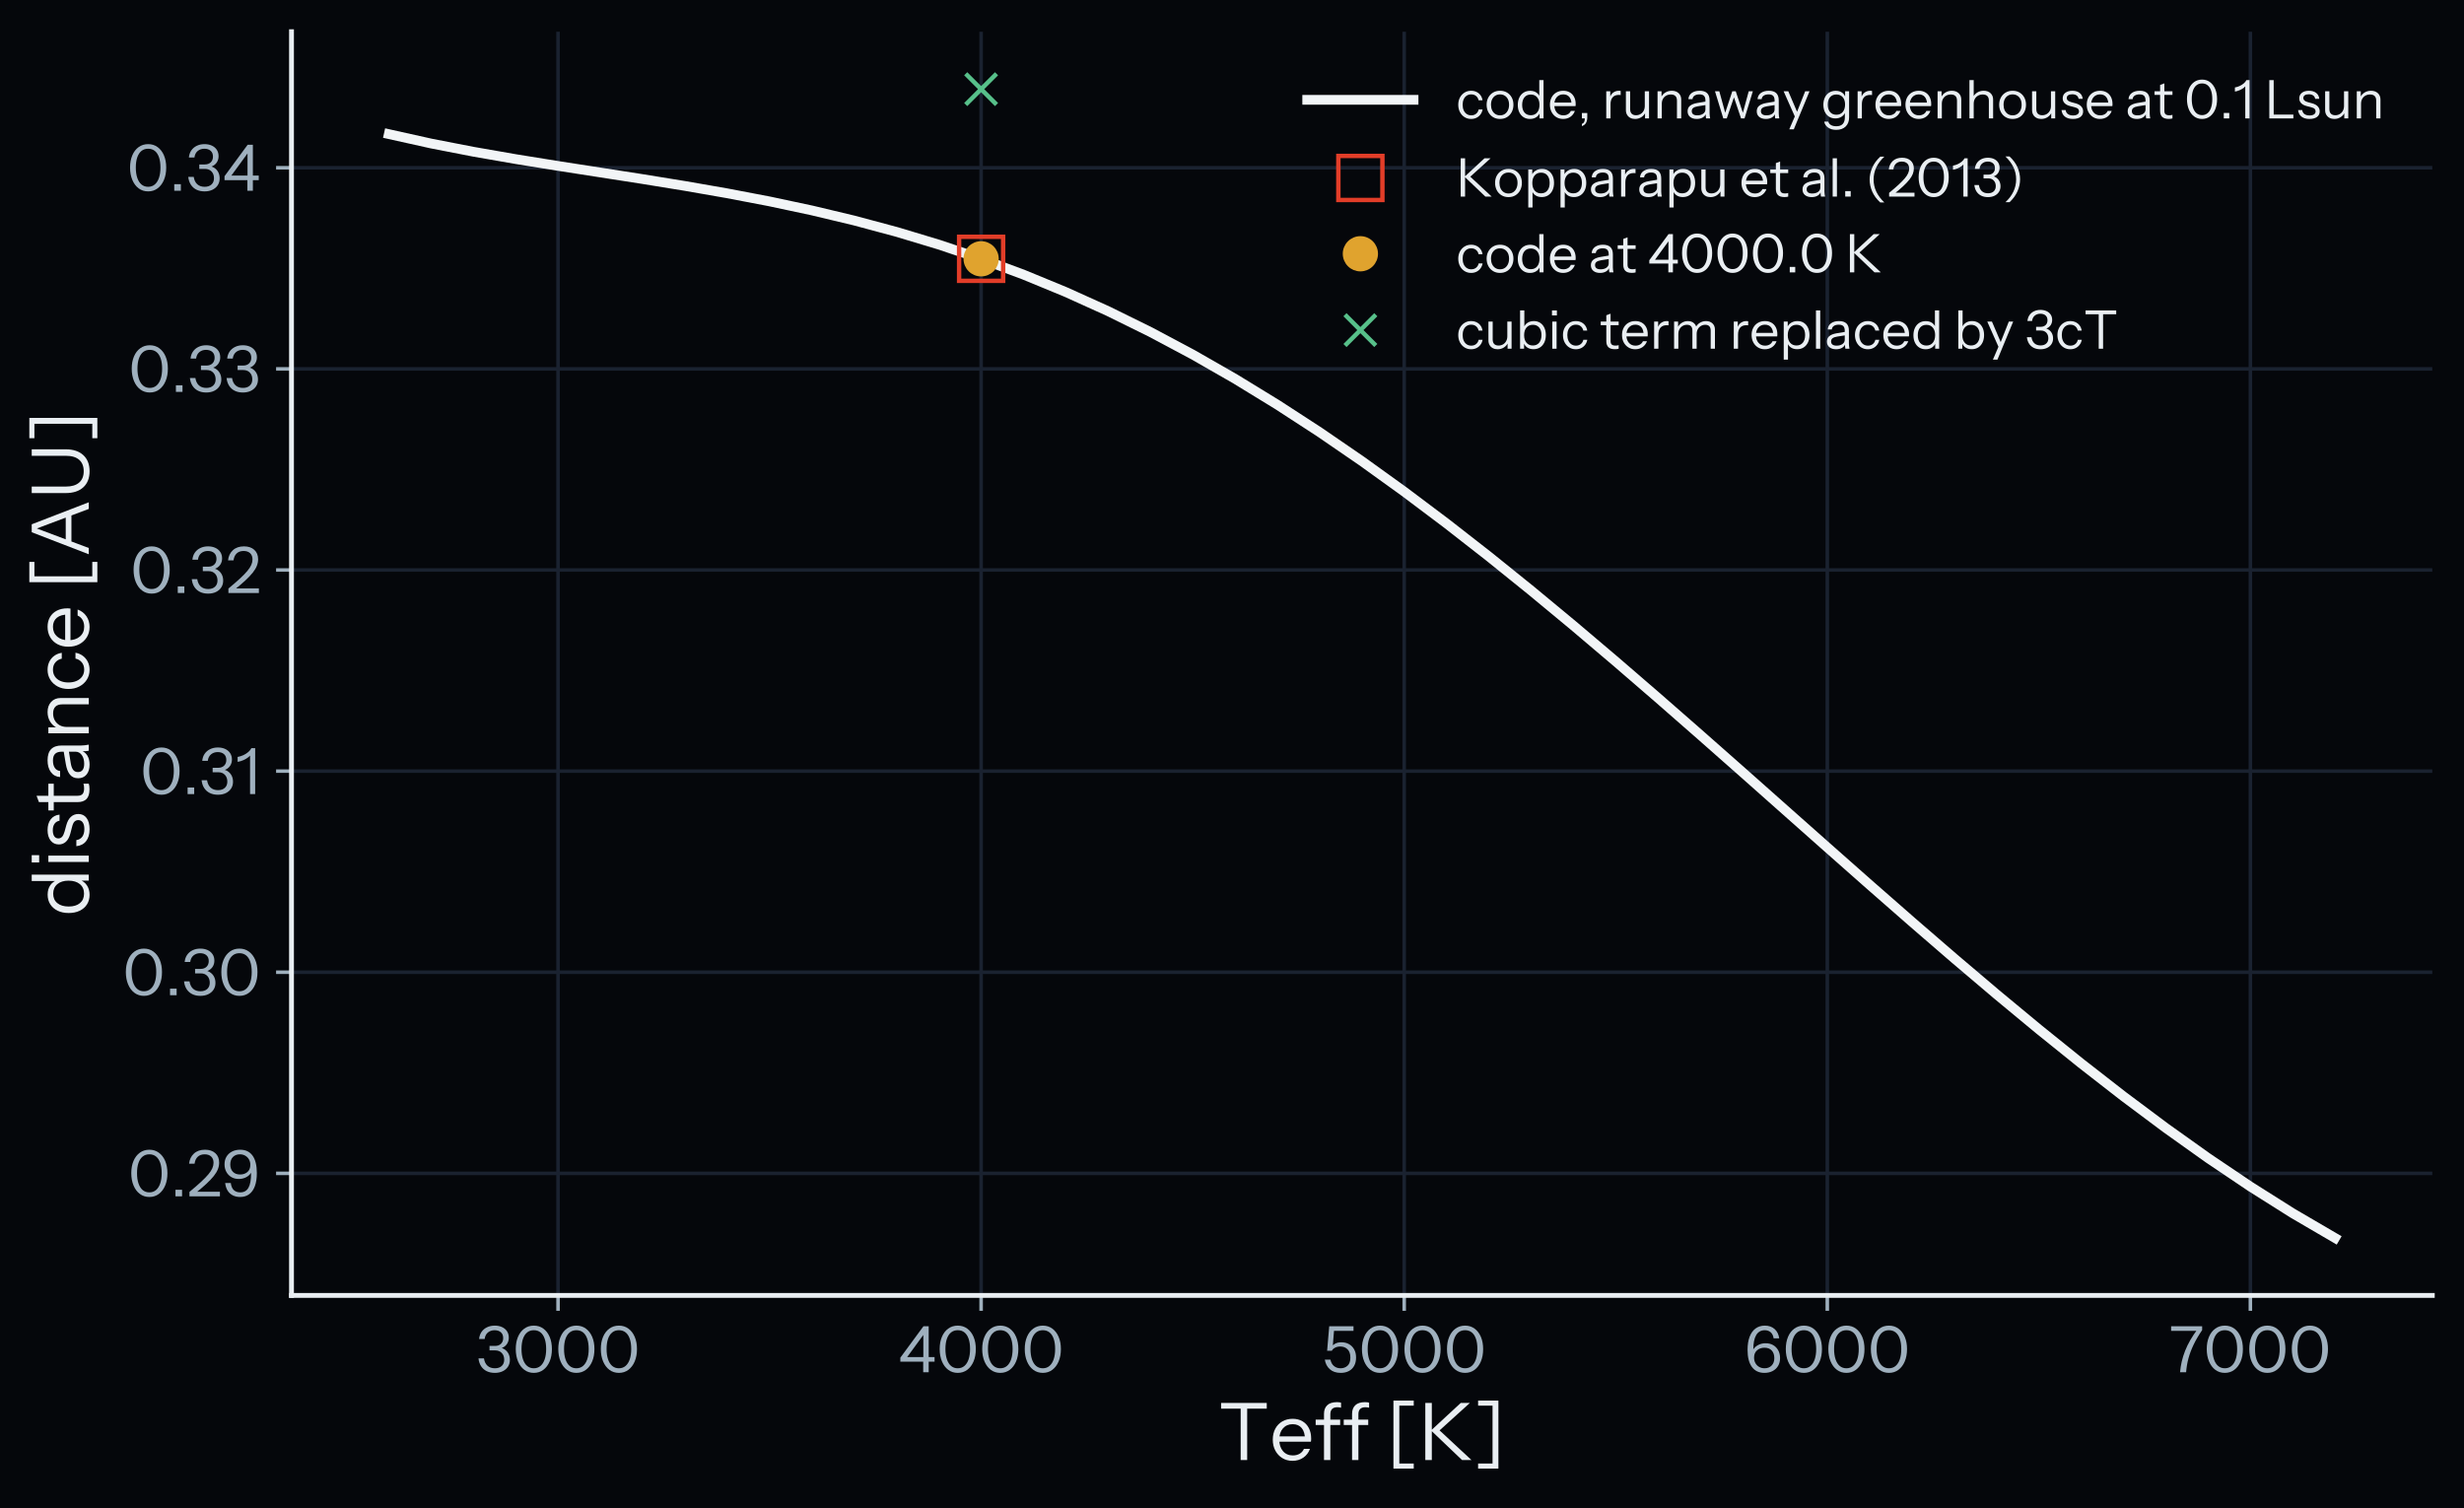
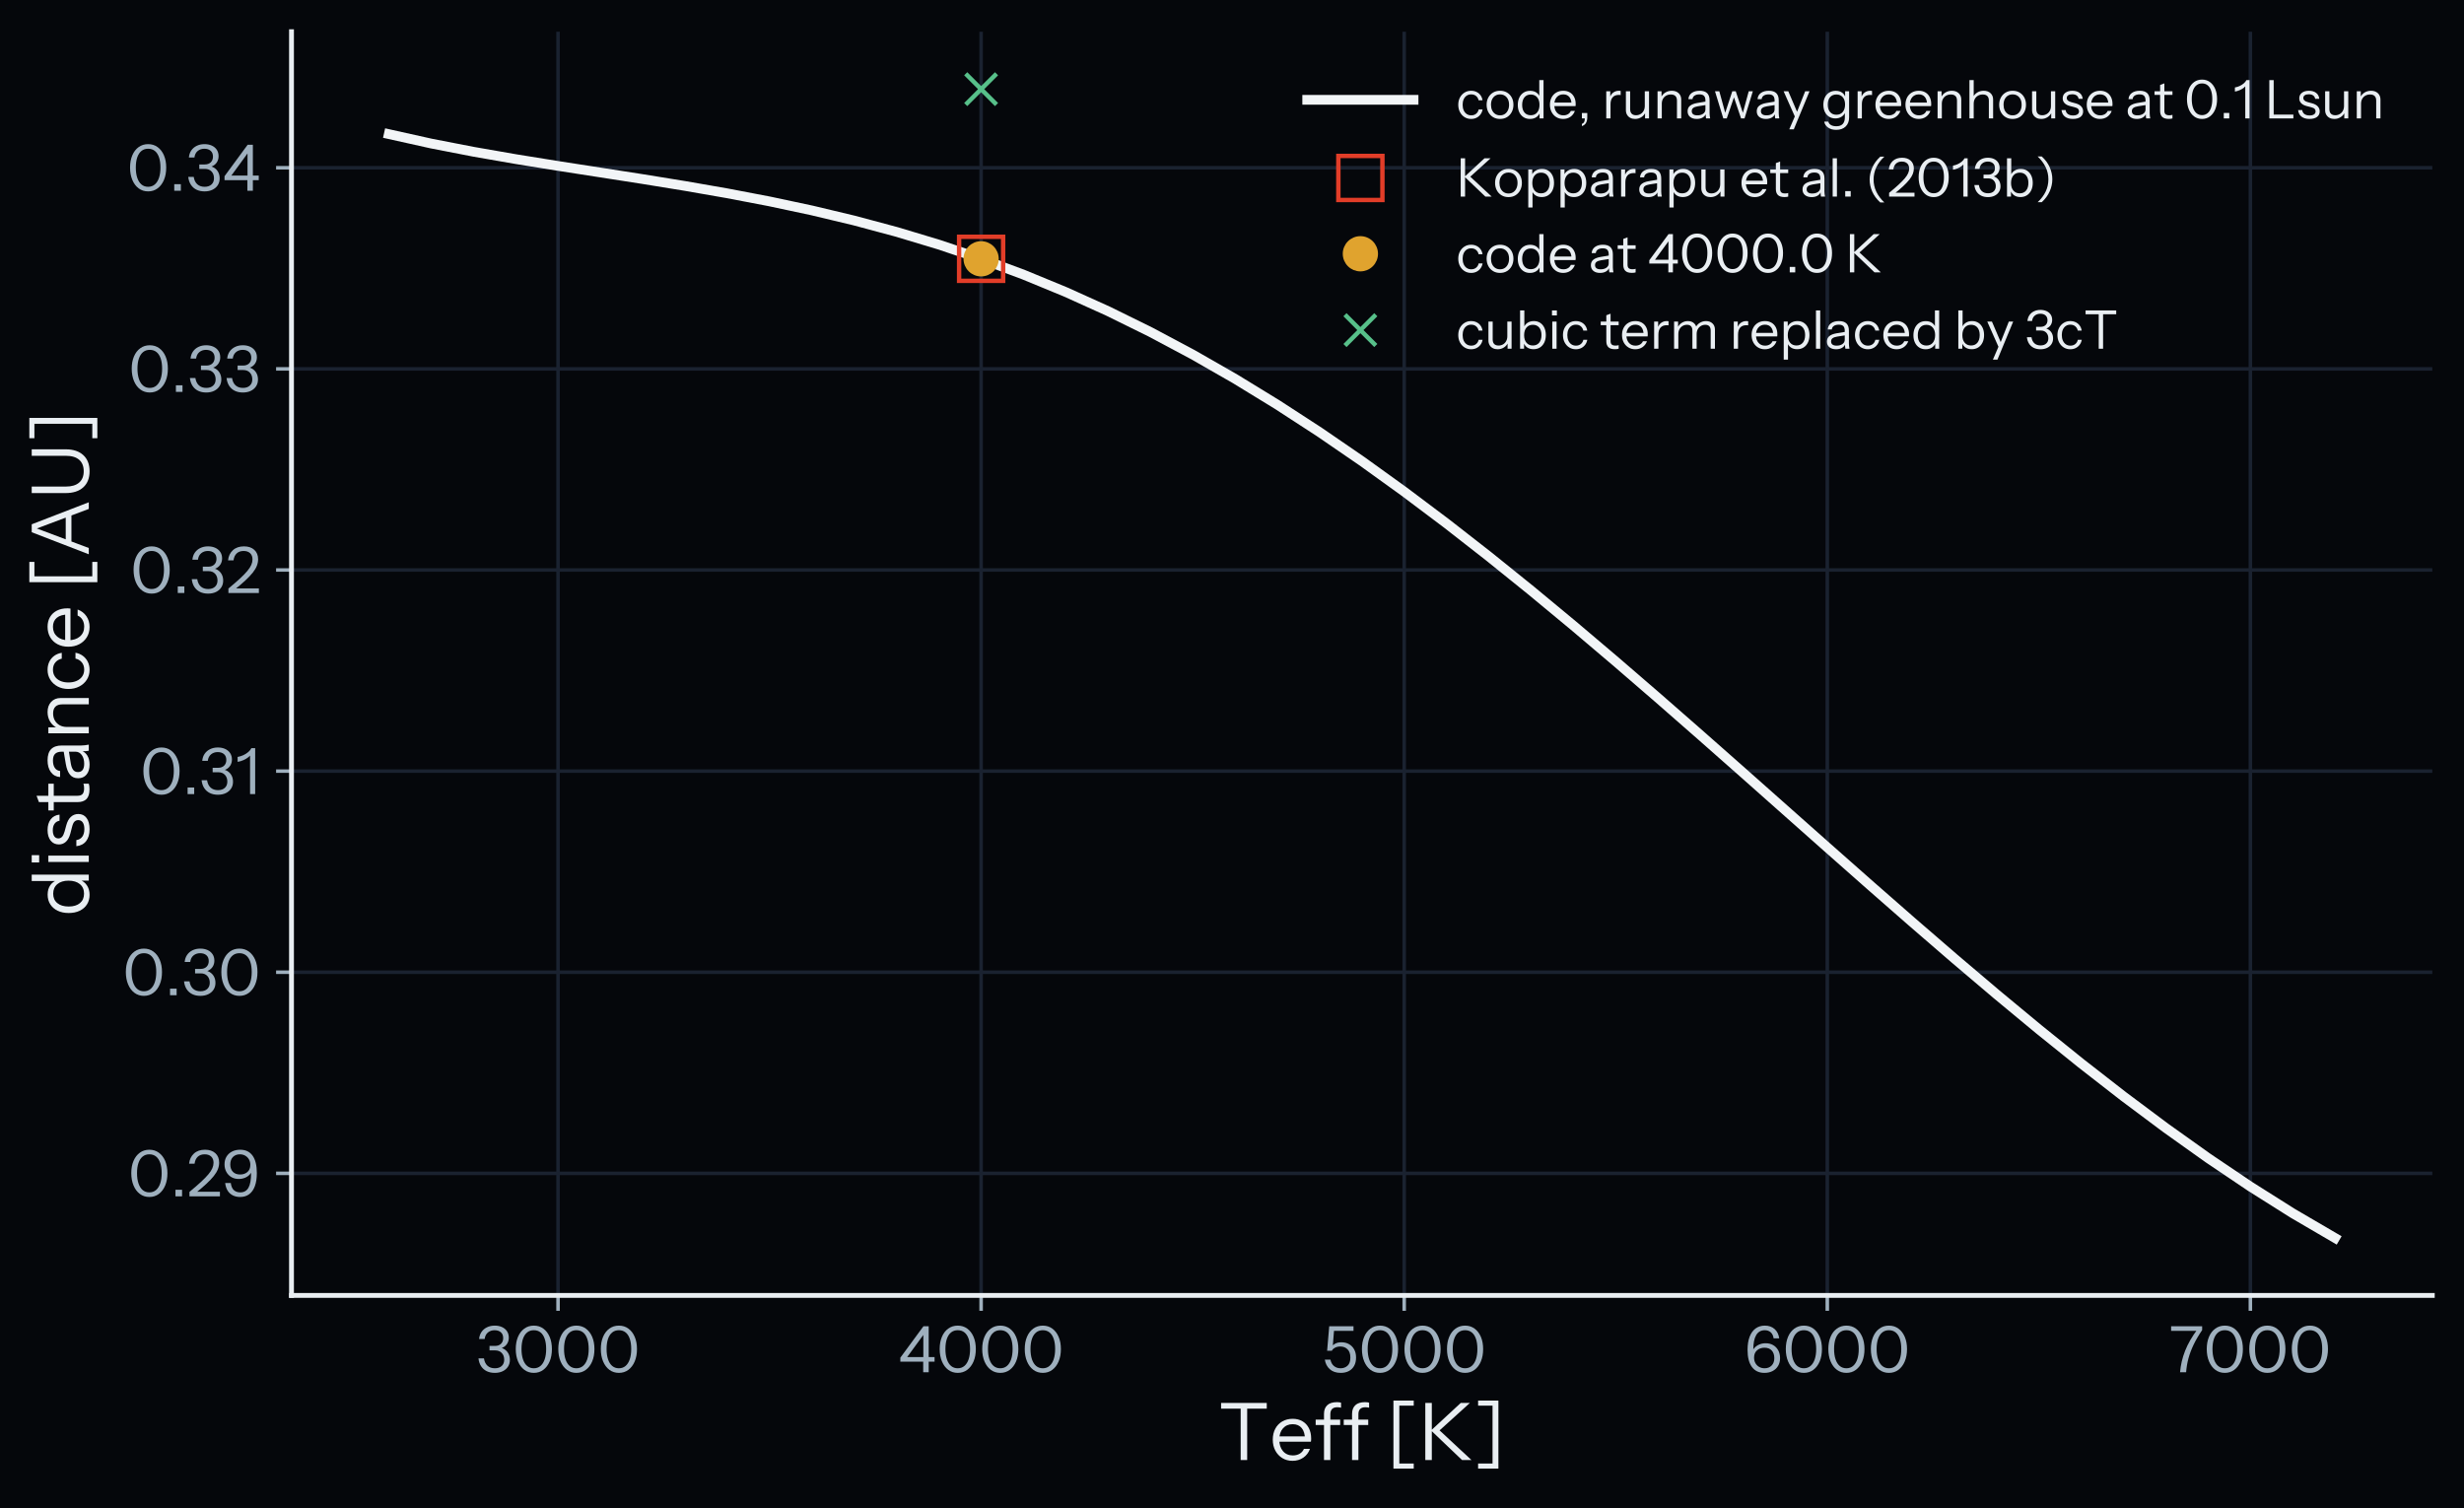
<svg xmlns="http://www.w3.org/2000/svg" xmlns:xlink="http://www.w3.org/1999/xlink" width="559.445pt" height="342.379pt" viewBox="0 0 559.445 342.379" version="1.1">
  <defs>
    <style type="text/css">*{stroke-linejoin: round; stroke-linecap: butt}</style>
  </defs>
  <g id="figure_1">
    <g id="patch_1">
      <path d="M 0 342.379  L 559.445 342.379  L 559.445 0  L 0 0  z " style="fill: #05070b" />
    </g>
    <g id="axes_1">
      <g id="patch_2">
        <path d="M 66.184 294.116  L 552.245 294.116  L 552.245 7.2  L 66.184 7.2  z " style="fill: #05070b" />
      </g>
      <g id="matplotlib.axis_1">
        <g id="xtick_1">
          <g id="line2d_1">
            <path d="M 126.701 294.116  L 126.701 7.2  " clip-path="url(#pb3c21db58e)" style="fill: none; stroke: #1a2230; stroke-width: 0.8; stroke-linecap: square" />
          </g>
          <g id="line2d_2">
            <defs>
              <path id="m2e974000b8" d="M 0 0  L 0 3.5  " style="stroke: #9fb0be; stroke-width: 0.8" />
            </defs>
            <g>
              <use xlink:href="#m2e974000b8" x="126.701" y="294.116" style="fill: #9fb0be; stroke: #9fb0be; stroke-width: 0.8" />
            </g>
          </g>
          <g id="text_1">
            <g style="fill: #9fb0be" transform="translate(108.0551 311.5564) scale(0.145 -0.145)">
              <defs>
                <path id="InstrumentSans-Regular-33" d="M 1894 -64  Q 1434 -64 1085 105  Q 736 275 521 601  Q 307 928 256 1389  L 806 1389  Q 877 909 1158 653  Q 1440 397 1901 397  Q 2336 397 2585 627  Q 2835 858 2835 1254  Q 2835 1670 2592 1929  Q 2349 2189 1939 2189  L 1363 2189  L 1363 2637  L 1920 2637  Q 2291 2637 2512 2851  Q 2733 3066 2733 3424  Q 2733 3802 2499 4006  Q 2266 4211 1869 4211  Q 1478 4211 1203 3984  Q 928 3757 877 3334  L 320 3334  Q 358 3744 563 4041  Q 768 4339 1110 4505  Q 1453 4672 1882 4672  Q 2298 4672 2618 4525  Q 2938 4378 3117 4106  Q 3296 3834 3296 3469  Q 3296 3142 3149 2892  Q 3002 2643 2749 2502  Q 2496 2362 2170 2362  L 2131 2496  Q 2522 2496 2806 2333  Q 3091 2170 3248 1888  Q 3405 1606 3405 1235  Q 3405 851 3213 556  Q 3021 262 2681 99  Q 2342 -64 1894 -64  z " transform="scale(0.015625)" />
                <path id="InstrumentSans-Regular-30" d="M 2131 -64  Q 1587 -64 1180 240  Q 774 544 547 1085  Q 320 1626 320 2323  Q 320 3021 544 3549  Q 768 4077 1177 4374  Q 1587 4672 2131 4672  Q 2675 4672 3081 4374  Q 3488 4077 3715 3549  Q 3942 3021 3942 2323  Q 3942 1619 3715 1081  Q 3488 544 3081 240  Q 2675 -64 2131 -64  z M 2131 397  Q 2522 397 2797 630  Q 3072 864 3219 1296  Q 3366 1728 3366 2330  Q 3366 2925 3222 3347  Q 3078 3770 2803 3990  Q 2528 4211 2131 4211  Q 1734 4211 1459 3987  Q 1184 3763 1040 3344  Q 896 2925 896 2330  Q 896 1728 1043 1293  Q 1190 858 1465 627  Q 1741 397 2131 397  z " transform="scale(0.015625)" />
              </defs>
              <use xlink:href="#InstrumentSans-Regular-33" />
              <use xlink:href="#InstrumentSans-Regular-30" transform="translate(57.39999 0)" />
              <use xlink:href="#InstrumentSans-Regular-30" transform="translate(124 0)" />
              <use xlink:href="#InstrumentSans-Regular-30" transform="translate(190.6 0)" />
            </g>
          </g>
        </g>
        <g id="xtick_2">
          <g id="line2d_3">
            <path d="M 222.761 294.116  L 222.761 7.2  " clip-path="url(#pb3c21db58e)" style="fill: none; stroke: #1a2230; stroke-width: 0.8; stroke-linecap: square" />
          </g>
          <g id="line2d_4">
            <g>
              <use xlink:href="#m2e974000b8" x="222.761" y="294.116" style="fill: #9fb0be; stroke: #9fb0be; stroke-width: 0.8" />
            </g>
          </g>
          <g id="text_2">
            <g style="fill: #9fb0be" transform="translate(203.9267 311.5564) scale(0.145 -0.145)">
              <defs>
                <path id="InstrumentSans-Regular-34" d="M 2509 0  L 2509 1216  L 2522 1344  L 2522 3974  L 2694 3974  L 749 1312  L 576 1523  L 3648 1523  L 3648 1062  L 218 1062  L 218 1459  L 2534 4608  L 3059 4608  L 3059 0  L 2509 0  z " transform="scale(0.015625)" />
              </defs>
              <use xlink:href="#InstrumentSans-Regular-34" />
              <use xlink:href="#InstrumentSans-Regular-30" transform="translate(59.99999 0)" />
              <use xlink:href="#InstrumentSans-Regular-30" transform="translate(126.6 0)" />
              <use xlink:href="#InstrumentSans-Regular-30" transform="translate(193.2 0)" />
            </g>
          </g>
        </g>
        <g id="xtick_3">
          <g id="line2d_5">
            <path d="M 318.82 294.116  L 318.82 7.2  " clip-path="url(#pb3c21db58e)" style="fill: none; stroke: #1a2230; stroke-width: 0.8; stroke-linecap: square" />
          </g>
          <g id="line2d_6">
            <g>
              <use xlink:href="#m2e974000b8" x="318.82" y="294.116" style="fill: #9fb0be; stroke: #9fb0be; stroke-width: 0.8" />
            </g>
          </g>
          <g id="text_3">
            <g style="fill: #9fb0be" transform="translate(300.1744 311.5564) scale(0.145 -0.145)">
              <defs>
                <path id="InstrumentSans-Regular-35" d="M 1869 -64  Q 1184 -64 774 304  Q 365 672 275 1261  L 838 1261  Q 922 845 1194 621  Q 1466 397 1856 397  Q 2266 397 2550 653  Q 2835 909 2835 1466  Q 2835 2022 2550 2300  Q 2266 2579 1830 2579  Q 1517 2579 1286 2451  Q 1056 2323 979 2150  L 506 2150  L 717 4608  L 3149 4608  L 3149 4147  L 1030 4147  L 1210 4339  L 1062 2483  L 941 2528  Q 1056 2720 1312 2861  Q 1568 3002 1939 3002  Q 2368 3002 2697 2816  Q 3027 2630 3216 2288  Q 3405 1946 3405 1466  Q 3405 986 3216 643  Q 3027 301 2684 118  Q 2342 -64 1869 -64  z " transform="scale(0.015625)" />
              </defs>
              <use xlink:href="#InstrumentSans-Regular-35" />
              <use xlink:href="#InstrumentSans-Regular-30" transform="translate(57.39999 0)" />
              <use xlink:href="#InstrumentSans-Regular-30" transform="translate(124 0)" />
              <use xlink:href="#InstrumentSans-Regular-30" transform="translate(190.6 0)" />
            </g>
          </g>
        </g>
        <g id="xtick_4">
          <g id="line2d_7">
            <path d="M 414.88 294.116  L 414.88 7.2  " clip-path="url(#pb3c21db58e)" style="fill: none; stroke: #1a2230; stroke-width: 0.8; stroke-linecap: square" />
          </g>
          <g id="line2d_8">
            <g>
              <use xlink:href="#m2e974000b8" x="414.88" y="294.116" style="fill: #9fb0be; stroke: #9fb0be; stroke-width: 0.8" />
            </g>
          </g>
          <g id="text_4">
            <g style="fill: #9fb0be" transform="translate(396.0528 311.5564) scale(0.145 -0.145)">
              <defs>
                <path id="InstrumentSans-Regular-36" d="M 2010 -64  Q 1197 -64 758 528  Q 320 1120 320 2240  Q 320 3014 528 3558  Q 736 4102 1126 4387  Q 1517 4672 2054 4672  Q 2643 4672 3027 4333  Q 3411 3994 3494 3398  L 2931 3398  Q 2874 3795 2640 4003  Q 2406 4211 2048 4211  Q 1478 4211 1187 3724  Q 896 3238 896 2266  L 896 1850  L 749 1907  Q 806 2208 1004 2432  Q 1203 2656 1497 2781  Q 1792 2906 2131 2906  Q 2566 2906 2889 2717  Q 3213 2528 3395 2192  Q 3578 1856 3578 1408  Q 3578 966 3379 633  Q 3181 301 2829 118  Q 2477 -64 2010 -64  z M 2029 397  Q 2464 397 2733 672  Q 3002 947 3002 1414  Q 3002 1901 2742 2179  Q 2483 2458 2016 2458  Q 1568 2458 1270 2195  Q 973 1933 973 1472  Q 973 1152 1110 909  Q 1248 666 1488 531  Q 1728 397 2029 397  z " transform="scale(0.015625)" />
              </defs>
              <use xlink:href="#InstrumentSans-Regular-36" />
              <use xlink:href="#InstrumentSans-Regular-30" transform="translate(59.89999 0)" />
              <use xlink:href="#InstrumentSans-Regular-30" transform="translate(126.5 0)" />
              <use xlink:href="#InstrumentSans-Regular-30" transform="translate(193.1 0)" />
            </g>
          </g>
        </g>
        <g id="xtick_5">
          <g id="line2d_9">
            <path d="M 510.94 294.116  L 510.94 7.2  " clip-path="url(#pb3c21db58e)" style="fill: none; stroke: #1a2230; stroke-width: 0.8; stroke-linecap: square" />
          </g>
          <g id="line2d_10">
            <g>
              <use xlink:href="#m2e974000b8" x="510.94" y="294.116" style="fill: #9fb0be; stroke: #9fb0be; stroke-width: 0.8" />
            </g>
          </g>
          <g id="text_5">
            <g style="fill: #9fb0be" transform="translate(492.5984 311.5564) scale(0.145 -0.145)">
              <defs>
                <path id="InstrumentSans-Regular-37" d="M 1050 0  Q 1139 1088 1558 2153  Q 1978 3219 2816 4333  L 2848 4147  L 154 4147  L 154 4608  L 3264 4608  L 3264 4224  Q 2752 3475 2416 2777  Q 2080 2080 1894 1398  Q 1709 717 1658 0  L 1050 0  z " transform="scale(0.015625)" />
              </defs>
              <use xlink:href="#InstrumentSans-Regular-37" />
              <use xlink:href="#InstrumentSans-Regular-30" transform="translate(53.2 0)" />
              <use xlink:href="#InstrumentSans-Regular-30" transform="translate(119.8 0)" />
              <use xlink:href="#InstrumentSans-Regular-30" transform="translate(186.4 0)" />
            </g>
          </g>
        </g>
        <g id="text_6">
          <g style="fill: #e9eef2" transform="translate(276.5979 331.4889) scale(0.18 -0.18)">
            <defs>
              <path id="InstrumentSans-Regular-54" d="M 1811 0  L 1811 4147  L 230 4147  L 230 4608  L 3917 4608  L 3917 4147  L 2336 4147  L 2336 0  L 1811 0  z " transform="scale(0.015625)" />
              <path id="InstrumentSans-Regular-65" d="M 1850 -64  Q 1382 -64 1024 157  Q 666 378 461 762  Q 256 1146 256 1645  Q 256 2144 457 2525  Q 659 2906 1024 3117  Q 1389 3328 1862 3328  Q 2317 3328 2653 3129  Q 2989 2931 3171 2572  Q 3354 2214 3354 1728  Q 3354 1664 3350 1606  Q 3347 1549 3334 1478  L 640 1478  L 640 1907  L 3021 1907  L 2854 1670  Q 2854 2259 2595 2576  Q 2336 2893 1862 2893  Q 1376 2893 1078 2557  Q 781 2221 781 1651  Q 781 1069 1078 720  Q 1376 371 1875 371  Q 2189 371 2425 508  Q 2662 646 2771 902  L 3258 902  Q 3098 454 2723 195  Q 2349 -64 1850 -64  z " transform="scale(0.015625)" />
              <path id="InstrumentSans-Regular-66" d="M 781 0  L 781 3725  Q 781 4173 1040 4422  Q 1299 4672 1830 4672  Q 1958 4672 2032 4659  Q 2106 4646 2157 4627  L 2157 4224  Q 2112 4237 2032 4249  Q 1952 4262 1862 4262  Q 1568 4262 1430 4115  Q 1293 3968 1293 3699  L 1293 0  L 781 0  z M 109 2829  L 109 3264  L 2086 3264  L 2086 2829  L 109 2829  z " transform="scale(0.015625)" />
              <path id="InstrumentSans-Regular-20" transform="scale(0.015625)" />
              <path id="InstrumentSans-Regular-5b" d="M 576 -691  L 576 4800  L 2214 4800  L 2214 4390  L 1050 4390  L 1050 -282  L 2214 -282  L 2214 -691  L 576 -691  z " transform="scale(0.015625)" />
              <path id="InstrumentSans-Regular-4b" d="M 550 0  L 550 4608  L 1075 4608  L 1075 0  L 550 0  z M 1018 2394  L 3411 4608  L 4147 4608  L 1702 2394  L 1018 2394  z M 3514 0  L 1005 2394  L 1702 2394  L 4275 0  L 3514 0  z " transform="scale(0.015625)" />
              <path id="InstrumentSans-Regular-5d" d="M 2022 4800  L 2022 -691  L 384 -691  L 384 -282  L 1549 -282  L 1549 4390  L 384 4390  L 384 4800  L 2022 4800  z " transform="scale(0.015625)" />
            </defs>
            <use xlink:href="#InstrumentSans-Regular-54" />
            <use xlink:href="#InstrumentSans-Regular-65" transform="translate(64.79999 0)" />
            <use xlink:href="#InstrumentSans-Regular-66" transform="translate(121.2 0)" />
            <use xlink:href="#InstrumentSans-Regular-66" transform="translate(156.6 0)" />
            <use xlink:href="#InstrumentSans-Regular-20" transform="translate(192 0)" />
            <use xlink:href="#InstrumentSans-Regular-5b" transform="translate(212 0)" />
            <use xlink:href="#InstrumentSans-Regular-4b" transform="translate(252.5999 0)" />
            <use xlink:href="#InstrumentSans-Regular-5d" transform="translate(321.7999 0)" />
          </g>
        </g>
      </g>
      <g id="matplotlib.axis_2">
        <g id="ytick_1">
          <g id="line2d_11">
            <path d="M 66.184 266.4  L 552.245 266.4  " clip-path="url(#pb3c21db58e)" style="fill: none; stroke: #1a2230; stroke-width: 0.8; stroke-linecap: square" />
          </g>
          <g id="line2d_12">
            <defs>
              <path id="m2f46859ac6" d="M 0 0  L -3.5 0  " style="stroke: #9fb0be; stroke-width: 0.8" />
            </defs>
            <g>
              <use xlink:href="#m2f46859ac6" x="66.184" y="266.4" style="fill: #9fb0be; stroke: #9fb0be; stroke-width: 0.8" />
            </g>
          </g>
          <g id="text_7">
            <g style="fill: #9fb0be" transform="translate(29.0825 271.62) scale(0.145 -0.145)">
              <defs>
                <path id="InstrumentSans-Regular-2e" d="M 486 0  L 486 659  L 1146 659  L 1146 0  L 486 0  z " transform="scale(0.015625)" />
                <path id="InstrumentSans-Regular-32" d="M 256 0  L 256 448  Q 947 1018 1411 1446  Q 1875 1875 2153 2208  Q 2432 2541 2550 2819  Q 2669 3098 2669 3366  Q 2669 3763 2432 3987  Q 2195 4211 1779 4211  Q 1350 4211 1088 3968  Q 826 3725 768 3270  L 218 3270  Q 282 3898 701 4285  Q 1120 4672 1818 4672  Q 2464 4672 2848 4326  Q 3232 3981 3232 3379  Q 3232 3053 3107 2726  Q 2982 2400 2697 2041  Q 2413 1683 1949 1251  Q 1485 819 800 275  L 678 461  L 3309 461  L 3309 0  L 256 0  z " transform="scale(0.015625)" />
                <path id="InstrumentSans-Regular-39" d="M 1843 -64  Q 1440 -64 1120 93  Q 800 250 601 560  Q 403 870 346 1338  L 909 1338  Q 973 838 1222 617  Q 1472 397 1856 397  Q 2138 397 2342 512  Q 2547 627 2681 864  Q 2816 1101 2880 1469  Q 2944 1837 2944 2342  L 2944 2758  L 3091 2739  Q 3034 2445 2835 2217  Q 2637 1990 2342 1865  Q 2048 1741 1709 1741  Q 1286 1741 966 1929  Q 646 2118 464 2451  Q 282 2784 282 3206  Q 282 3654 480 3980  Q 678 4307 1033 4489  Q 1389 4672 1850 4672  Q 2669 4672 3094 4077  Q 3520 3482 3520 2330  Q 3520 1562 3325 1027  Q 3130 493 2755 214  Q 2381 -64 1843 -64  z M 1843 2189  Q 2285 2189 2576 2438  Q 2867 2688 2867 3155  Q 2867 3469 2729 3705  Q 2592 3942 2355 4076  Q 2118 4211 1818 4211  Q 1389 4211 1123 3939  Q 858 3667 858 3194  Q 858 2739 1117 2464  Q 1376 2189 1843 2189  z " transform="scale(0.015625)" />
              </defs>
              <use xlink:href="#InstrumentSans-Regular-30" />
              <use xlink:href="#InstrumentSans-Regular-2e" transform="translate(66.59999 0)" />
              <use xlink:href="#InstrumentSans-Regular-32" transform="translate(92.09998 0)" />
              <use xlink:href="#InstrumentSans-Regular-39" transform="translate(146.6 0)" />
            </g>
          </g>
        </g>
        <g id="ytick_2">
          <g id="line2d_13">
            <path d="M 66.184 220.738  L 552.245 220.738  " clip-path="url(#pb3c21db58e)" style="fill: none; stroke: #1a2230; stroke-width: 0.8; stroke-linecap: square" />
          </g>
          <g id="line2d_14">
            <g>
              <use xlink:href="#m2f46859ac6" x="66.184" y="220.738" style="fill: #9fb0be; stroke: #9fb0be; stroke-width: 0.8" />
            </g>
          </g>
          <g id="text_8">
            <g style="fill: #9fb0be" transform="translate(27.85 225.9578) scale(0.145 -0.145)">
              <use xlink:href="#InstrumentSans-Regular-30" />
              <use xlink:href="#InstrumentSans-Regular-2e" transform="translate(66.59999 0)" />
              <use xlink:href="#InstrumentSans-Regular-33" transform="translate(92.09998 0)" />
              <use xlink:href="#InstrumentSans-Regular-30" transform="translate(149.5 0)" />
            </g>
          </g>
        </g>
        <g id="ytick_3">
          <g id="line2d_15">
            <path d="M 66.184 175.076  L 552.245 175.076  " clip-path="url(#pb3c21db58e)" style="fill: none; stroke: #1a2230; stroke-width: 0.8; stroke-linecap: square" />
          </g>
          <g id="line2d_16">
            <g>
              <use xlink:href="#m2f46859ac6" x="66.184" y="175.076" style="fill: #9fb0be; stroke: #9fb0be; stroke-width: 0.8" />
            </g>
          </g>
          <g id="text_9">
            <g style="fill: #9fb0be" transform="translate(31.8375 180.2955) scale(0.145 -0.145)">
              <defs>
                <path id="InstrumentSans-Regular-31" d="M 1440 0  L 1440 4083  L 1574 4051  Q 1498 3878 1280 3705  Q 1062 3533 777 3405  Q 493 3277 192 3232  L 192 3725  Q 493 3776 768 3904  Q 1043 4032 1257 4214  Q 1472 4397 1574 4608  L 1952 4608  L 1952 0  L 1440 0  z " transform="scale(0.015625)" />
              </defs>
              <use xlink:href="#InstrumentSans-Regular-30" />
              <use xlink:href="#InstrumentSans-Regular-2e" transform="translate(66.59999 0)" />
              <use xlink:href="#InstrumentSans-Regular-33" transform="translate(92.09998 0)" />
              <use xlink:href="#InstrumentSans-Regular-31" transform="translate(149.5 0)" />
            </g>
          </g>
        </g>
        <g id="ytick_4">
          <g id="line2d_17">
            <path d="M 66.184 129.413  L 552.245 129.413  " clip-path="url(#pb3c21db58e)" style="fill: none; stroke: #1a2230; stroke-width: 0.8; stroke-linecap: square" />
          </g>
          <g id="line2d_18">
            <g>
              <use xlink:href="#m2f46859ac6" x="66.184" y="129.413" style="fill: #9fb0be; stroke: #9fb0be; stroke-width: 0.8" />
            </g>
          </g>
          <g id="text_10">
            <g style="fill: #9fb0be" transform="translate(29.60359 134.6333) scale(0.145 -0.145)">
              <use xlink:href="#InstrumentSans-Regular-30" />
              <use xlink:href="#InstrumentSans-Regular-2e" transform="translate(66.59999 0)" />
              <use xlink:href="#InstrumentSans-Regular-33" transform="translate(92.09998 0)" />
              <use xlink:href="#InstrumentSans-Regular-32" transform="translate(149.5 0)" />
            </g>
          </g>
        </g>
        <g id="ytick_5">
          <g id="line2d_19">
            <path d="M 66.184 83.751  L 552.245 83.751  " clip-path="url(#pb3c21db58e)" style="fill: none; stroke: #1a2230; stroke-width: 0.8; stroke-linecap: square" />
          </g>
          <g id="line2d_20">
            <g>
              <use xlink:href="#m2f46859ac6" x="66.184" y="83.751" style="fill: #9fb0be; stroke: #9fb0be; stroke-width: 0.8" />
            </g>
          </g>
          <g id="text_11">
            <g style="fill: #9fb0be" transform="translate(29.18219 88.97106) scale(0.145 -0.145)">
              <use xlink:href="#InstrumentSans-Regular-30" />
              <use xlink:href="#InstrumentSans-Regular-2e" transform="translate(66.59999 0)" />
              <use xlink:href="#InstrumentSans-Regular-33" transform="translate(92.09998 0)" />
              <use xlink:href="#InstrumentSans-Regular-33" transform="translate(149.5 0)" />
            </g>
          </g>
        </g>
        <g id="ytick_6">
          <g id="line2d_21">
            <path d="M 66.184 38.089  L 552.245 38.089  " clip-path="url(#pb3c21db58e)" style="fill: none; stroke: #1a2230; stroke-width: 0.8; stroke-linecap: square" />
          </g>
          <g id="line2d_22">
            <g>
              <use xlink:href="#m2f46859ac6" x="66.184" y="38.089" style="fill: #9fb0be; stroke: #9fb0be; stroke-width: 0.8" />
            </g>
          </g>
          <g id="text_12">
            <g style="fill: #9fb0be" transform="translate(28.80609 43.30881) scale(0.145 -0.145)">
              <use xlink:href="#InstrumentSans-Regular-30" />
              <use xlink:href="#InstrumentSans-Regular-2e" transform="translate(66.59999 0)" />
              <use xlink:href="#InstrumentSans-Regular-33" transform="translate(92.09998 0)" />
              <use xlink:href="#InstrumentSans-Regular-34" transform="translate(149.5 0)" />
            </g>
          </g>
        </g>
        <g id="text_13">
          <g style="fill: #e9eef2" transform="translate(20.16 208.0501) rotate(-90) scale(0.18 -0.18)">
            <defs>
              <path id="InstrumentSans-Regular-64" d="M 2886 0  L 2886 762  L 2950 742  Q 2829 371 2505 153  Q 2182 -64 1734 -64  Q 1293 -64 963 147  Q 634 358 451 736  Q 269 1114 269 1619  Q 269 2131 454 2515  Q 640 2899 973 3110  Q 1306 3322 1754 3322  Q 2214 3322 2528 3098  Q 2842 2874 2957 2464  L 2854 2451  L 2854 4608  L 3366 4608  L 3366 0  L 2886 0  z M 1830 384  Q 2323 384 2601 720  Q 2880 1056 2880 1638  Q 2880 2208 2598 2541  Q 2317 2874 1830 2874  Q 1344 2874 1069 2541  Q 794 2208 794 1619  Q 794 1043 1069 713  Q 1344 384 1830 384  z " transform="scale(0.015625)" />
              <path id="InstrumentSans-Regular-69" d="M 512 0  L 512 3264  L 1024 3264  L 1024 0  L 512 0  z M 472 4006  L 472 4608  L 1061 4608  L 1061 4006  L 472 4006  z " transform="scale(0.015625)" />
              <path id="InstrumentSans-Regular-73" d="M 1619 -64  Q 1018 -64 659 214  Q 301 493 250 1005  L 742 1005  Q 787 691 1017 524  Q 1248 358 1632 358  Q 1971 358 2163 486  Q 2355 614 2355 851  Q 2355 1018 2246 1142  Q 2138 1267 1811 1350  L 1286 1485  Q 838 1600 614 1840  Q 390 2080 390 2413  Q 390 2835 704 3081  Q 1018 3328 1555 3328  Q 2086 3328 2419 3072  Q 2752 2816 2797 2362  L 2304 2362  Q 2259 2624 2060 2765  Q 1862 2906 1536 2906  Q 1222 2906 1049 2787  Q 877 2669 877 2451  Q 877 2285 1001 2163  Q 1126 2042 1421 1958  L 1933 1818  Q 2387 1696 2617 1446  Q 2848 1197 2848 845  Q 2848 416 2521 176  Q 2195 -64 1619 -64  z " transform="scale(0.015625)" />
              <path id="InstrumentSans-Regular-74" d="M 1818 -58  Q 1274 -58 1027 188  Q 781 435 781 902  L 781 4026  L 1293 4218  L 1293 909  Q 1293 634 1433 506  Q 1574 378 1894 378  Q 2022 378 2115 394  Q 2208 410 2266 435  L 2266 0  Q 2202 -26 2083 -42  Q 1965 -58 1818 -58  z M 109 2829  L 109 3264  L 2266 3264  L 2266 2829  L 109 2829  z " transform="scale(0.015625)" />
              <path id="InstrumentSans-Regular-61" d="M 2515 0  Q 2490 109 2480 249  Q 2470 390 2470 608  L 2438 608  L 2438 2170  Q 2438 2541 2268 2717  Q 2099 2893 1722 2893  Q 1350 2893 1129 2742  Q 909 2592 883 2317  L 390 2317  Q 422 2790 787 3059  Q 1152 3328 1741 3328  Q 2349 3328 2643 3040  Q 2938 2752 2938 2176  L 2938 608  Q 2938 467 2957 316  Q 2976 166 3008 0  L 2515 0  z M 1395 -64  Q 890 -64 592 182  Q 294 429 294 858  Q 294 1286 588 1523  Q 883 1760 1446 1856  L 2586 2048  L 2586 1626  L 1523 1459  Q 1165 1402 979 1267  Q 794 1133 794 877  Q 794 627 963 499  Q 1133 371 1466 371  Q 1894 371 2166 566  Q 2438 762 2438 1075  L 2522 621  Q 2419 294 2121 115  Q 1824 -64 1395 -64  z " transform="scale(0.015625)" />
              <path id="InstrumentSans-Regular-6e" d="M 512 0  L 512 3264  L 992 3264  L 992 2496  L 1024 2496  L 1024 0  L 512 0  z M 2848 0  L 2848 2138  Q 2848 2509 2662 2694  Q 2477 2880 2112 2880  Q 1792 2880 1545 2739  Q 1299 2598 1161 2348  Q 1024 2099 1024 1766  L 941 2541  Q 1107 2906 1449 3117  Q 1792 3328 2227 3328  Q 2739 3328 3049 3037  Q 3360 2746 3360 2272  L 3360 0  L 2848 0  z " transform="scale(0.015625)" />
              <path id="InstrumentSans-Regular-63" d="M 1805 -64  Q 1357 -64 1008 157  Q 659 378 457 765  Q 256 1152 256 1645  Q 256 2138 457 2515  Q 659 2893 1008 3110  Q 1357 3328 1798 3328  Q 2163 3328 2454 3187  Q 2746 3046 2934 2787  Q 3123 2528 3174 2182  L 2701 2182  Q 2637 2496 2406 2694  Q 2176 2893 1811 2893  Q 1498 2893 1267 2739  Q 1037 2586 909 2304  Q 781 2022 781 1645  Q 781 1267 909 979  Q 1037 691 1270 531  Q 1504 371 1818 371  Q 2170 371 2406 566  Q 2643 762 2707 1075  L 3181 1075  Q 3123 736 2928 477  Q 2733 218 2445 77  Q 2157 -64 1805 -64  z " transform="scale(0.015625)" />
              <path id="InstrumentSans-Regular-41" d="M 230 0  L 2010 4608  L 2470 4608  L 736 0  L 230 0  z M 3891 0  L 2157 4608  L 2650 4608  L 4429 0  L 3891 0  z M 1114 1862  L 3520 1862  L 3520 1402  L 1114 1402  L 1114 1862  z " transform="scale(0.015625)" />
              <path id="InstrumentSans-Regular-55" d="M 2272 -64  Q 1440 -64 976 445  Q 512 954 512 1869  L 512 4608  L 1037 4608  L 1037 1843  Q 1037 1152 1357 781  Q 1677 410 2272 410  Q 2880 410 3200 778  Q 3520 1146 3520 1843  L 3520 4608  L 4045 4608  L 4045 1862  Q 4045 954 3577 445  Q 3110 -64 2272 -64  z " transform="scale(0.015625)" />
            </defs>
            <use xlink:href="#InstrumentSans-Regular-64" />
            <use xlink:href="#InstrumentSans-Regular-69" transform="translate(60.59999 0)" />
            <use xlink:href="#InstrumentSans-Regular-73" transform="translate(84.59998 0)" />
            <use xlink:href="#InstrumentSans-Regular-74" transform="translate(131.9 0)" />
            <use xlink:href="#InstrumentSans-Regular-61" transform="translate(169.6 0)" />
            <use xlink:href="#InstrumentSans-Regular-6e" transform="translate(222.8999 0)" />
            <use xlink:href="#InstrumentSans-Regular-63" transform="translate(282.7999 0)" />
            <use xlink:href="#InstrumentSans-Regular-65" transform="translate(336.0999 0)" />
            <use xlink:href="#InstrumentSans-Regular-20" transform="translate(392.4999 0)" />
            <use xlink:href="#InstrumentSans-Regular-5b" transform="translate(412.4999 0)" />
            <use xlink:href="#InstrumentSans-Regular-41" transform="translate(453.0999 0)" />
            <use xlink:href="#InstrumentSans-Regular-55" transform="translate(525.8999 0)" />
            <use xlink:href="#InstrumentSans-Regular-5d" transform="translate(597.0999 0)" />
          </g>
        </g>
      </g>
      <g id="line2d_23">
        <path d="M 88.277 30.447  L 97.883 32.585  L 107.489 34.452  L 117.095 36.124  L 126.701 37.672  L 136.307 39.163  L 145.913 40.658  L 155.519 42.217  L 165.125 43.89  L 174.731 45.728  L 184.337 47.774  L 193.943 50.069  L 203.549 52.645  L 213.155 55.535  L 222.761 58.761  L 232.367 62.346  L 241.973 66.304  L 251.579 70.644  L 261.185 75.373  L 270.791 80.491  L 280.397 85.994  L 290.003 91.873  L 299.609 98.116  L 309.215 104.705  L 318.82 111.621  L 328.426 118.84  L 338.032 126.336  L 347.638 134.079  L 357.244 142.039  L 366.85 150.181  L 376.456 158.473  L 386.062 166.877  L 395.668 175.357  L 405.274 183.877  L 414.88 192.397  L 424.486 200.881  L 434.092 209.291  L 443.698 217.589  L 453.304 225.737  L 462.91 233.698  L 472.516 241.435  L 482.122 248.911  L 491.728 256.088  L 501.334 262.931  L 510.94 269.402  L 520.546 275.462  L 530.152 281.075  " clip-path="url(#pb3c21db58e)" style="fill: none; stroke: #f2f5f7; stroke-width: 2.2; stroke-linecap: square" />
      </g>
      <g id="line2d_24">
        <defs>
          <path id="mfd532c41c6" d="M -5 5  L 5 5  L 5 -5  L -5 -5  z " style="stroke: #e23d28; stroke-linejoin: miter" />
        </defs>
        <g clip-path="url(#pb3c21db58e)">
          <use xlink:href="#mfd532c41c6" x="222.761" y="58.761" style="fill-opacity: 0; stroke: #e23d28; stroke-linejoin: miter" />
        </g>
      </g>
      <g id="line2d_25">
        <defs>
          <path id="m2d13be8a0a" d="M 0 3.5  C 0.928 3.5 1.819 3.131 2.475 2.475  C 3.131 1.819 3.5 0.928 3.5 0  C 3.5 -0.928 3.131 -1.819 2.475 -2.475  C 1.819 -3.131 0.928 -3.5 0 -3.5  C -0.928 -3.5 -1.819 -3.131 -2.475 -2.475  C -3.131 -1.819 -3.5 -0.928 -3.5 0  C -3.5 0.928 -3.131 1.819 -2.475 2.475  C -1.819 3.131 -0.928 3.5 0 3.5  z " style="stroke: #e0a32e" />
        </defs>
        <g clip-path="url(#pb3c21db58e)">
          <use xlink:href="#m2d13be8a0a" x="222.761" y="58.761" style="fill: #e0a32e; stroke: #e0a32e" />
        </g>
      </g>
      <g id="line2d_26">
        <defs>
          <path id="m7dfca0abbf" d="M -3.5 3.5  L 3.5 -3.5  M -3.5 -3.5  L 3.5 3.5  " style="stroke: #57c08a" />
        </defs>
        <g clip-path="url(#pb3c21db58e)">
          <use xlink:href="#m7dfca0abbf" x="222.761" y="20.242" style="fill: #57c08a; stroke: #57c08a" />
        </g>
      </g>
      <g id="patch_3">
        <path d="M 66.184 294.116  L 66.184 7.2  " style="fill: none; stroke: #e9eef2; stroke-width: 1.1; stroke-linejoin: miter; stroke-linecap: square" />
      </g>
      <g id="patch_4">
        <path d="M 66.184 294.116  L 552.245 294.116  " style="fill: none; stroke: #e9eef2; stroke-width: 1.1; stroke-linejoin: miter; stroke-linecap: square" />
      </g>
      <g id="legend_1">
        <g id="line2d_27">
          <path d="M 296.793 22.66  L 308.871 22.66  L 320.95 22.66  " style="fill: none; stroke: #f2f5f7; stroke-width: 2.2; stroke-linecap: square" />
        </g>
        <g id="text_14">
          <g style="fill: #e9eef2" transform="translate(330.6125 26.88796) scale(0.120785 -0.120785)">
            <defs>
              <path id="InstrumentSans-Regular-6f" d="M 1869 -64  Q 1389 -64 1024 160  Q 659 384 457 771  Q 256 1158 256 1645  Q 256 2138 461 2515  Q 666 2893 1027 3110  Q 1389 3328 1869 3328  Q 2355 3328 2716 3110  Q 3078 2893 3280 2515  Q 3482 2138 3482 1645  Q 3482 1158 3280 771  Q 3078 384 2716 160  Q 2355 -64 1869 -64  z M 1869 371  Q 2202 371 2445 534  Q 2688 698 2822 986  Q 2957 1274 2957 1651  Q 2957 2214 2659 2553  Q 2362 2893 1869 2893  Q 1382 2893 1081 2553  Q 781 2214 781 1651  Q 781 1274 915 986  Q 1050 698 1296 534  Q 1542 371 1869 371  z " transform="scale(0.015625)" />
              <path id="InstrumentSans-Regular-2c" d="M 493 -922  L 493 -659  Q 678 -589 761 -438  Q 845 -288 845 19  L 1043 0  L 493 0  L 493 653  L 1139 653  L 1139 134  Q 1139 -275 985 -544  Q 832 -813 493 -922  z " transform="scale(0.015625)" />
              <path id="InstrumentSans-Regular-72" d="M 512 0  L 512 3264  L 992 3264  L 992 2432  L 1024 2432  L 1024 0  L 512 0  z M 1024 1702  L 941 2477  Q 1056 2893 1350 3110  Q 1645 3328 2029 3328  Q 2189 3328 2246 3302  L 2246 2810  Q 2214 2822 2156 2825  Q 2099 2829 2016 2829  Q 1530 2829 1277 2537  Q 1024 2246 1024 1702  z " transform="scale(0.015625)" />
              <path id="InstrumentSans-Regular-75" d="M 1574 -64  Q 1254 -64 1004 67  Q 755 198 614 438  Q 474 678 474 992  L 474 3264  L 986 3264  L 986 1126  Q 986 755 1168 569  Q 1350 384 1690 384  Q 1997 384 2233 525  Q 2470 666 2608 918  Q 2746 1171 2746 1498  L 2829 723  Q 2669 358 2329 147  Q 1990 -64 1574 -64  z M 2778 0  L 2778 768  L 2746 768  L 2746 3264  L 3258 3264  L 3258 0  L 2778 0  z " transform="scale(0.015625)" />
              <path id="InstrumentSans-Regular-77" d="M 1178 0  L 179 3264  L 698 3264  L 1466 467  L 1338 467  L 2259 3264  L 2675 3264  L 3603 467  L 3475 467  L 4237 3264  L 4730 3264  L 3731 0  L 3315 0  L 2394 2733  L 2528 2733  L 1594 0  L 1178 0  z " transform="scale(0.015625)" />
              <path id="InstrumentSans-Regular-79" d="M 794 -1312  L 1523 384  L 1638 563  L 2707 3264  L 3232 3264  L 1338 -1312  L 794 -1312  z M 1581 -32  L 115 3264  L 678 3264  L 1939 314  L 1581 -32  z " transform="scale(0.015625)" />
              <path id="InstrumentSans-Regular-67" d="M 1811 -1376  Q 1229 -1376 841 -1104  Q 454 -832 371 -384  L 858 -384  Q 928 -640 1174 -790  Q 1421 -941 1843 -941  Q 2342 -941 2598 -669  Q 2854 -397 2854 128  L 2854 826  L 2918 813  Q 2810 442 2483 221  Q 2157 0 1709 0  Q 1280 0 953 208  Q 627 416 448 787  Q 269 1158 269 1651  Q 269 2150 454 2528  Q 640 2906 976 3114  Q 1312 3322 1760 3322  Q 2221 3322 2531 3098  Q 2842 2874 2944 2458  L 2886 2451  L 2886 3264  L 3366 3264  L 3366 128  Q 3366 -570 2950 -973  Q 2534 -1376 1811 -1376  z M 1837 442  Q 2317 442 2598 774  Q 2880 1107 2880 1677  Q 2880 2234 2598 2557  Q 2317 2880 1837 2880  Q 1350 2880 1072 2553  Q 794 2227 794 1658  Q 794 1101 1075 771  Q 1357 442 1837 442  z " transform="scale(0.015625)" />
              <path id="InstrumentSans-Regular-68" d="M 512 0  L 512 4608  L 1024 4608  L 1024 0  L 512 0  z M 2848 0  L 2848 2138  Q 2848 2509 2662 2694  Q 2477 2880 2112 2880  Q 1792 2880 1545 2739  Q 1299 2598 1161 2348  Q 1024 2099 1024 1766  L 941 2541  Q 1107 2906 1449 3117  Q 1792 3328 2227 3328  Q 2739 3328 3049 3037  Q 3360 2746 3360 2272  L 3360 0  L 2848 0  z " transform="scale(0.015625)" />
              <path id="InstrumentSans-Regular-4c" d="M 550 0  L 550 4608  L 1075 4608  L 1075 0  L 550 0  z M 819 0  L 819 461  L 3443 461  L 3443 0  L 819 0  z " transform="scale(0.015625)" />
            </defs>
            <use xlink:href="#InstrumentSans-Regular-63" />
            <use xlink:href="#InstrumentSans-Regular-6f" transform="translate(53.29999 0)" />
            <use xlink:href="#InstrumentSans-Regular-64" transform="translate(111.7 0)" />
            <use xlink:href="#InstrumentSans-Regular-65" transform="translate(172.3 0)" />
            <use xlink:href="#InstrumentSans-Regular-2c" transform="translate(228.7 0)" />
            <use xlink:href="#InstrumentSans-Regular-20" transform="translate(254.2 0)" />
            <use xlink:href="#InstrumentSans-Regular-72" transform="translate(274.1999 0)" />
            <use xlink:href="#InstrumentSans-Regular-75" transform="translate(311.6999 0)" />
            <use xlink:href="#InstrumentSans-Regular-6e" transform="translate(370.5999 0)" />
            <use xlink:href="#InstrumentSans-Regular-61" transform="translate(430.4999 0)" />
            <use xlink:href="#InstrumentSans-Regular-77" transform="translate(483.7999 0)" />
            <use xlink:href="#InstrumentSans-Regular-61" transform="translate(560.4999 0)" />
            <use xlink:href="#InstrumentSans-Regular-79" transform="translate(613.7999 0)" />
            <use xlink:href="#InstrumentSans-Regular-20" transform="translate(666.0999 0)" />
            <use xlink:href="#InstrumentSans-Regular-67" transform="translate(686.0998 0)" />
            <use xlink:href="#InstrumentSans-Regular-72" transform="translate(746.6998 0)" />
            <use xlink:href="#InstrumentSans-Regular-65" transform="translate(784.1998 0)" />
            <use xlink:href="#InstrumentSans-Regular-65" transform="translate(840.5998 0)" />
            <use xlink:href="#InstrumentSans-Regular-6e" transform="translate(896.9998 0)" />
            <use xlink:href="#InstrumentSans-Regular-68" transform="translate(956.8998 0)" />
            <use xlink:href="#InstrumentSans-Regular-6f" transform="translate(1016.8 0)" />
            <use xlink:href="#InstrumentSans-Regular-75" transform="translate(1075.2 0)" />
            <use xlink:href="#InstrumentSans-Regular-73" transform="translate(1134.1 0)" />
            <use xlink:href="#InstrumentSans-Regular-65" transform="translate(1181.4 0)" />
            <use xlink:href="#InstrumentSans-Regular-20" transform="translate(1237.8 0)" />
            <use xlink:href="#InstrumentSans-Regular-61" transform="translate(1257.8 0)" />
            <use xlink:href="#InstrumentSans-Regular-74" transform="translate(1311.1 0)" />
            <use xlink:href="#InstrumentSans-Regular-20" transform="translate(1348.8 0)" />
            <use xlink:href="#InstrumentSans-Regular-30" transform="translate(1368.8 0)" />
            <use xlink:href="#InstrumentSans-Regular-2e" transform="translate(1435.4 0)" />
            <use xlink:href="#InstrumentSans-Regular-31" transform="translate(1460.9 0)" />
            <use xlink:href="#InstrumentSans-Regular-20" transform="translate(1500 0)" />
            <use xlink:href="#InstrumentSans-Regular-4c" transform="translate(1520 0)" />
            <use xlink:href="#InstrumentSans-Regular-73" transform="translate(1578.8 0)" />
            <use xlink:href="#InstrumentSans-Regular-75" transform="translate(1626.1 0)" />
            <use xlink:href="#InstrumentSans-Regular-6e" transform="translate(1685 0)" />
          </g>
        </g>
        <g id="line2d_28">
          <g>
            <use xlink:href="#mfd532c41c6" x="308.871" y="40.405" style="fill-opacity: 0; stroke: #e23d28; stroke-linejoin: miter" />
          </g>
        </g>
        <g id="text_15">
          <g style="fill: #e9eef2" transform="translate(330.6125 44.63203) scale(0.120785 -0.120785)">
            <defs>
              <path id="InstrumentSans-Regular-70" d="M 2125 -58  Q 1664 -58 1350 166  Q 1037 390 922 800  L 1024 813  L 1024 -1312  L 512 -1312  L 512 3264  L 992 3264  L 992 2502  L 922 2522  Q 1043 2899 1382 3113  Q 1722 3328 2170 3328  Q 2605 3328 2928 3117  Q 3251 2906 3430 2528  Q 3610 2150 3610 1645  Q 3610 1133 3424 749  Q 3238 365 2905 153  Q 2573 -58 2125 -58  z M 2048 390  Q 2534 390 2809 726  Q 3085 1062 3085 1645  Q 3085 2221 2809 2550  Q 2534 2880 2048 2880  Q 1562 2880 1280 2544  Q 998 2208 998 1626  Q 998 1056 1280 723  Q 1562 390 2048 390  z " transform="scale(0.015625)" />
              <path id="InstrumentSans-Regular-6c" d="M 512 0  L 512 4608  L 1024 4608  L 1024 0  L 512 0  z " transform="scale(0.015625)" />
              <path id="InstrumentSans-Regular-28" d="M 1786 -704  Q 1133 -109 822 601  Q 512 1312 512 2048  Q 512 2771 825 3484  Q 1139 4198 1786 4800  L 2278 4800  Q 1632 4198 1309 3510  Q 986 2822 986 2048  Q 986 1267 1318 579  Q 1651 -109 2278 -704  L 1786 -704  z " transform="scale(0.015625)" />
+               <path id="InstrumentSans-Regular-62" d="M 2125 -58  Q 1664 -58 1350 166  Q 1037 390 922 800  L 992 813  L 992 0  L 512 0  L 512 4608  L 1024 4608  L 1024 2502  L 954 2522  Q 1075 2899 1398 3113  Q 1722 3328 2170 3328  Q 2605 3328 2928 3117  Q 3251 2906 3430 2528  Q 3610 2150 3610 1645  Q 3610 1133 3424 749  Q 3238 365 2905 153  Q 2573 -58 2125 -58  z M 2048 390  Q 2534 390 2809 726  Q 3085 1062 3085 1645  Q 3085 2221 2809 2550  Q 2534 2880 2048 2880  Q 1562 2880 1280 2544  Q 998 2208 998 1626  Q 998 1056 1280 723  Q 1562 390 2048 390  z " transform="scale(0.015625)" />
              <path id="InstrumentSans-Regular-29" d="M 813 4826  Q 1466 4230 1776 3520  Q 2086 2810 2086 2074  Q 2086 1350 1772 636  Q 1459 -77 813 -678  L 320 -678  Q 966 -77 1289 611  Q 1613 1299 1613 2074  Q 1613 2854 1280 3542  Q 947 4230 320 4826  L 813 4826  z " transform="scale(0.015625)" />
            </defs>
            <use xlink:href="#InstrumentSans-Regular-4b" />
            <use xlink:href="#InstrumentSans-Regular-6f" transform="translate(69.19998 0)" />
            <use xlink:href="#InstrumentSans-Regular-70" transform="translate(127.6 0)" />
            <use xlink:href="#InstrumentSans-Regular-70" transform="translate(188.2 0)" />
            <use xlink:href="#InstrumentSans-Regular-61" transform="translate(248.8 0)" />
            <use xlink:href="#InstrumentSans-Regular-72" transform="translate(302.0999 0)" />
            <use xlink:href="#InstrumentSans-Regular-61" transform="translate(339.5999 0)" />
            <use xlink:href="#InstrumentSans-Regular-70" transform="translate(392.8999 0)" />
            <use xlink:href="#InstrumentSans-Regular-75" transform="translate(453.4999 0)" />
            <use xlink:href="#InstrumentSans-Regular-20" transform="translate(512.3999 0)" />
            <use xlink:href="#InstrumentSans-Regular-65" transform="translate(532.3999 0)" />
            <use xlink:href="#InstrumentSans-Regular-74" transform="translate(588.7999 0)" />
            <use xlink:href="#InstrumentSans-Regular-20" transform="translate(626.4999 0)" />
            <use xlink:href="#InstrumentSans-Regular-61" transform="translate(646.4999 0)" />
            <use xlink:href="#InstrumentSans-Regular-6c" transform="translate(699.7998 0)" />
            <use xlink:href="#InstrumentSans-Regular-2e" transform="translate(723.7998 0)" />
            <use xlink:href="#InstrumentSans-Regular-20" transform="translate(749.2998 0)" />
            <use xlink:href="#InstrumentSans-Regular-28" transform="translate(769.2998 0)" />
            <use xlink:href="#InstrumentSans-Regular-32" transform="translate(809.8998 0)" />
            <use xlink:href="#InstrumentSans-Regular-30" transform="translate(864.3998 0)" />
            <use xlink:href="#InstrumentSans-Regular-31" transform="translate(930.9998 0)" />
            <use xlink:href="#InstrumentSans-Regular-33" transform="translate(970.0998 0)" />
-             <use xlink:href="#InstrumentSans-Regular-29" transform="translate(1027.5 0)" />
+             <use xlink:href="#InstrumentSans-Regular-62" transform="translate(1027.5 0)" />
+             <use xlink:href="#InstrumentSans-Regular-29" transform="translate(1088.1 0)" />
          </g>
        </g>
        <g id="line2d_29">
          <g>
            <use xlink:href="#m2d13be8a0a" x="308.871" y="57.616" style="fill: #e0a32e; stroke: #e0a32e" />
          </g>
        </g>
        <g id="text_16">
          <g style="fill: #e9eef2" transform="translate(330.6125 61.84389) scale(0.120785 -0.120785)">
            <use xlink:href="#InstrumentSans-Regular-63" />
            <use xlink:href="#InstrumentSans-Regular-6f" transform="translate(53.29999 0)" />
            <use xlink:href="#InstrumentSans-Regular-64" transform="translate(111.7 0)" />
            <use xlink:href="#InstrumentSans-Regular-65" transform="translate(172.3 0)" />
            <use xlink:href="#InstrumentSans-Regular-20" transform="translate(228.7 0)" />
            <use xlink:href="#InstrumentSans-Regular-61" transform="translate(248.7 0)" />
            <use xlink:href="#InstrumentSans-Regular-74" transform="translate(301.9999 0)" />
            <use xlink:href="#InstrumentSans-Regular-20" transform="translate(339.6999 0)" />
            <use xlink:href="#InstrumentSans-Regular-34" transform="translate(359.6999 0)" />
            <use xlink:href="#InstrumentSans-Regular-30" transform="translate(419.6999 0)" />
            <use xlink:href="#InstrumentSans-Regular-30" transform="translate(486.2999 0)" />
            <use xlink:href="#InstrumentSans-Regular-30" transform="translate(552.8999 0)" />
            <use xlink:href="#InstrumentSans-Regular-2e" transform="translate(619.4999 0)" />
            <use xlink:href="#InstrumentSans-Regular-30" transform="translate(644.9999 0)" />
            <use xlink:href="#InstrumentSans-Regular-20" transform="translate(711.5999 0)" />
            <use xlink:href="#InstrumentSans-Regular-4b" transform="translate(731.5998 0)" />
          </g>
        </g>
        <g id="line2d_30">
          <g>
            <use xlink:href="#m7dfca0abbf" x="308.871" y="74.949" style="fill: #57c08a; stroke: #57c08a" />
          </g>
        </g>
        <g id="text_17">
          <g style="fill: #e9eef2" transform="translate(330.6125 79.17654) scale(0.120785 -0.120785)">
            <defs>
-               <path id="InstrumentSans-Regular-62" d="M 2125 -58  Q 1664 -58 1350 166  Q 1037 390 922 800  L 992 813  L 992 0  L 512 0  L 512 4608  L 1024 4608  L 1024 2502  L 954 2522  Q 1075 2899 1398 3113  Q 1722 3328 2170 3328  Q 2605 3328 2928 3117  Q 3251 2906 3430 2528  Q 3610 2150 3610 1645  Q 3610 1133 3424 749  Q 3238 365 2905 153  Q 2573 -58 2125 -58  z M 2048 390  Q 2534 390 2809 726  Q 3085 1062 3085 1645  Q 3085 2221 2809 2550  Q 2534 2880 2048 2880  Q 1562 2880 1280 2544  Q 998 2208 998 1626  Q 998 1056 1280 723  Q 1562 390 2048 390  z " transform="scale(0.015625)" />
              <path id="InstrumentSans-Regular-6d" d="M 512 0  L 512 3264  L 992 3264  L 992 2496  L 1024 2496  L 1024 0  L 512 0  z M 2714 0  L 2714 2163  Q 2714 2534 2547 2707  Q 2381 2880 2067 2880  Q 1773 2880 1536 2739  Q 1299 2598 1161 2348  Q 1024 2099 1024 1766  L 941 2541  Q 1107 2906 1440 3117  Q 1773 3328 2163 3328  Q 2637 3328 2931 3049  Q 3226 2771 3226 2298  L 3226 0  L 2714 0  z M 4915 0  L 4915 2163  Q 4915 2534 4748 2707  Q 4582 2880 4269 2880  Q 3974 2880 3737 2739  Q 3501 2598 3363 2348  Q 3226 2099 3226 1766  L 3098 2541  Q 3264 2906 3609 3117  Q 3955 3328 4352 3328  Q 4826 3328 5126 3049  Q 5427 2771 5427 2298  L 5427 0  L 4915 0  z " transform="scale(0.015625)" />
            </defs>
            <use xlink:href="#InstrumentSans-Regular-63" />
            <use xlink:href="#InstrumentSans-Regular-75" transform="translate(53.29999 0)" />
            <use xlink:href="#InstrumentSans-Regular-62" transform="translate(112.2 0)" />
            <use xlink:href="#InstrumentSans-Regular-69" transform="translate(172.8 0)" />
            <use xlink:href="#InstrumentSans-Regular-63" transform="translate(196.8 0)" />
            <use xlink:href="#InstrumentSans-Regular-20" transform="translate(250.0999 0)" />
            <use xlink:href="#InstrumentSans-Regular-74" transform="translate(270.0999 0)" />
            <use xlink:href="#InstrumentSans-Regular-65" transform="translate(307.7999 0)" />
            <use xlink:href="#InstrumentSans-Regular-72" transform="translate(364.1999 0)" />
            <use xlink:href="#InstrumentSans-Regular-6d" transform="translate(401.6999 0)" />
            <use xlink:href="#InstrumentSans-Regular-20" transform="translate(493.8999 0)" />
            <use xlink:href="#InstrumentSans-Regular-72" transform="translate(513.8999 0)" />
            <use xlink:href="#InstrumentSans-Regular-65" transform="translate(551.3999 0)" />
            <use xlink:href="#InstrumentSans-Regular-70" transform="translate(607.7998 0)" />
            <use xlink:href="#InstrumentSans-Regular-6c" transform="translate(668.3998 0)" />
            <use xlink:href="#InstrumentSans-Regular-61" transform="translate(692.3998 0)" />
            <use xlink:href="#InstrumentSans-Regular-63" transform="translate(745.6998 0)" />
            <use xlink:href="#InstrumentSans-Regular-65" transform="translate(798.9998 0)" />
            <use xlink:href="#InstrumentSans-Regular-64" transform="translate(855.3998 0)" />
            <use xlink:href="#InstrumentSans-Regular-20" transform="translate(915.9998 0)" />
            <use xlink:href="#InstrumentSans-Regular-62" transform="translate(935.9998 0)" />
            <use xlink:href="#InstrumentSans-Regular-79" transform="translate(996.5998 0)" />
            <use xlink:href="#InstrumentSans-Regular-20" transform="translate(1048.9 0)" />
            <use xlink:href="#InstrumentSans-Regular-33" transform="translate(1068.9 0)" />
            <use xlink:href="#InstrumentSans-Regular-63" transform="translate(1126.3 0)" />
            <use xlink:href="#InstrumentSans-Regular-54" transform="translate(1179.6 0)" />
          </g>
        </g>
      </g>
    </g>
  </g>
  <defs>
    <clipPath id="pb3c21db58e">
      <rect x="66.184" y="7.2" width="486.062" height="286.916" />
    </clipPath>
  </defs>
</svg>
